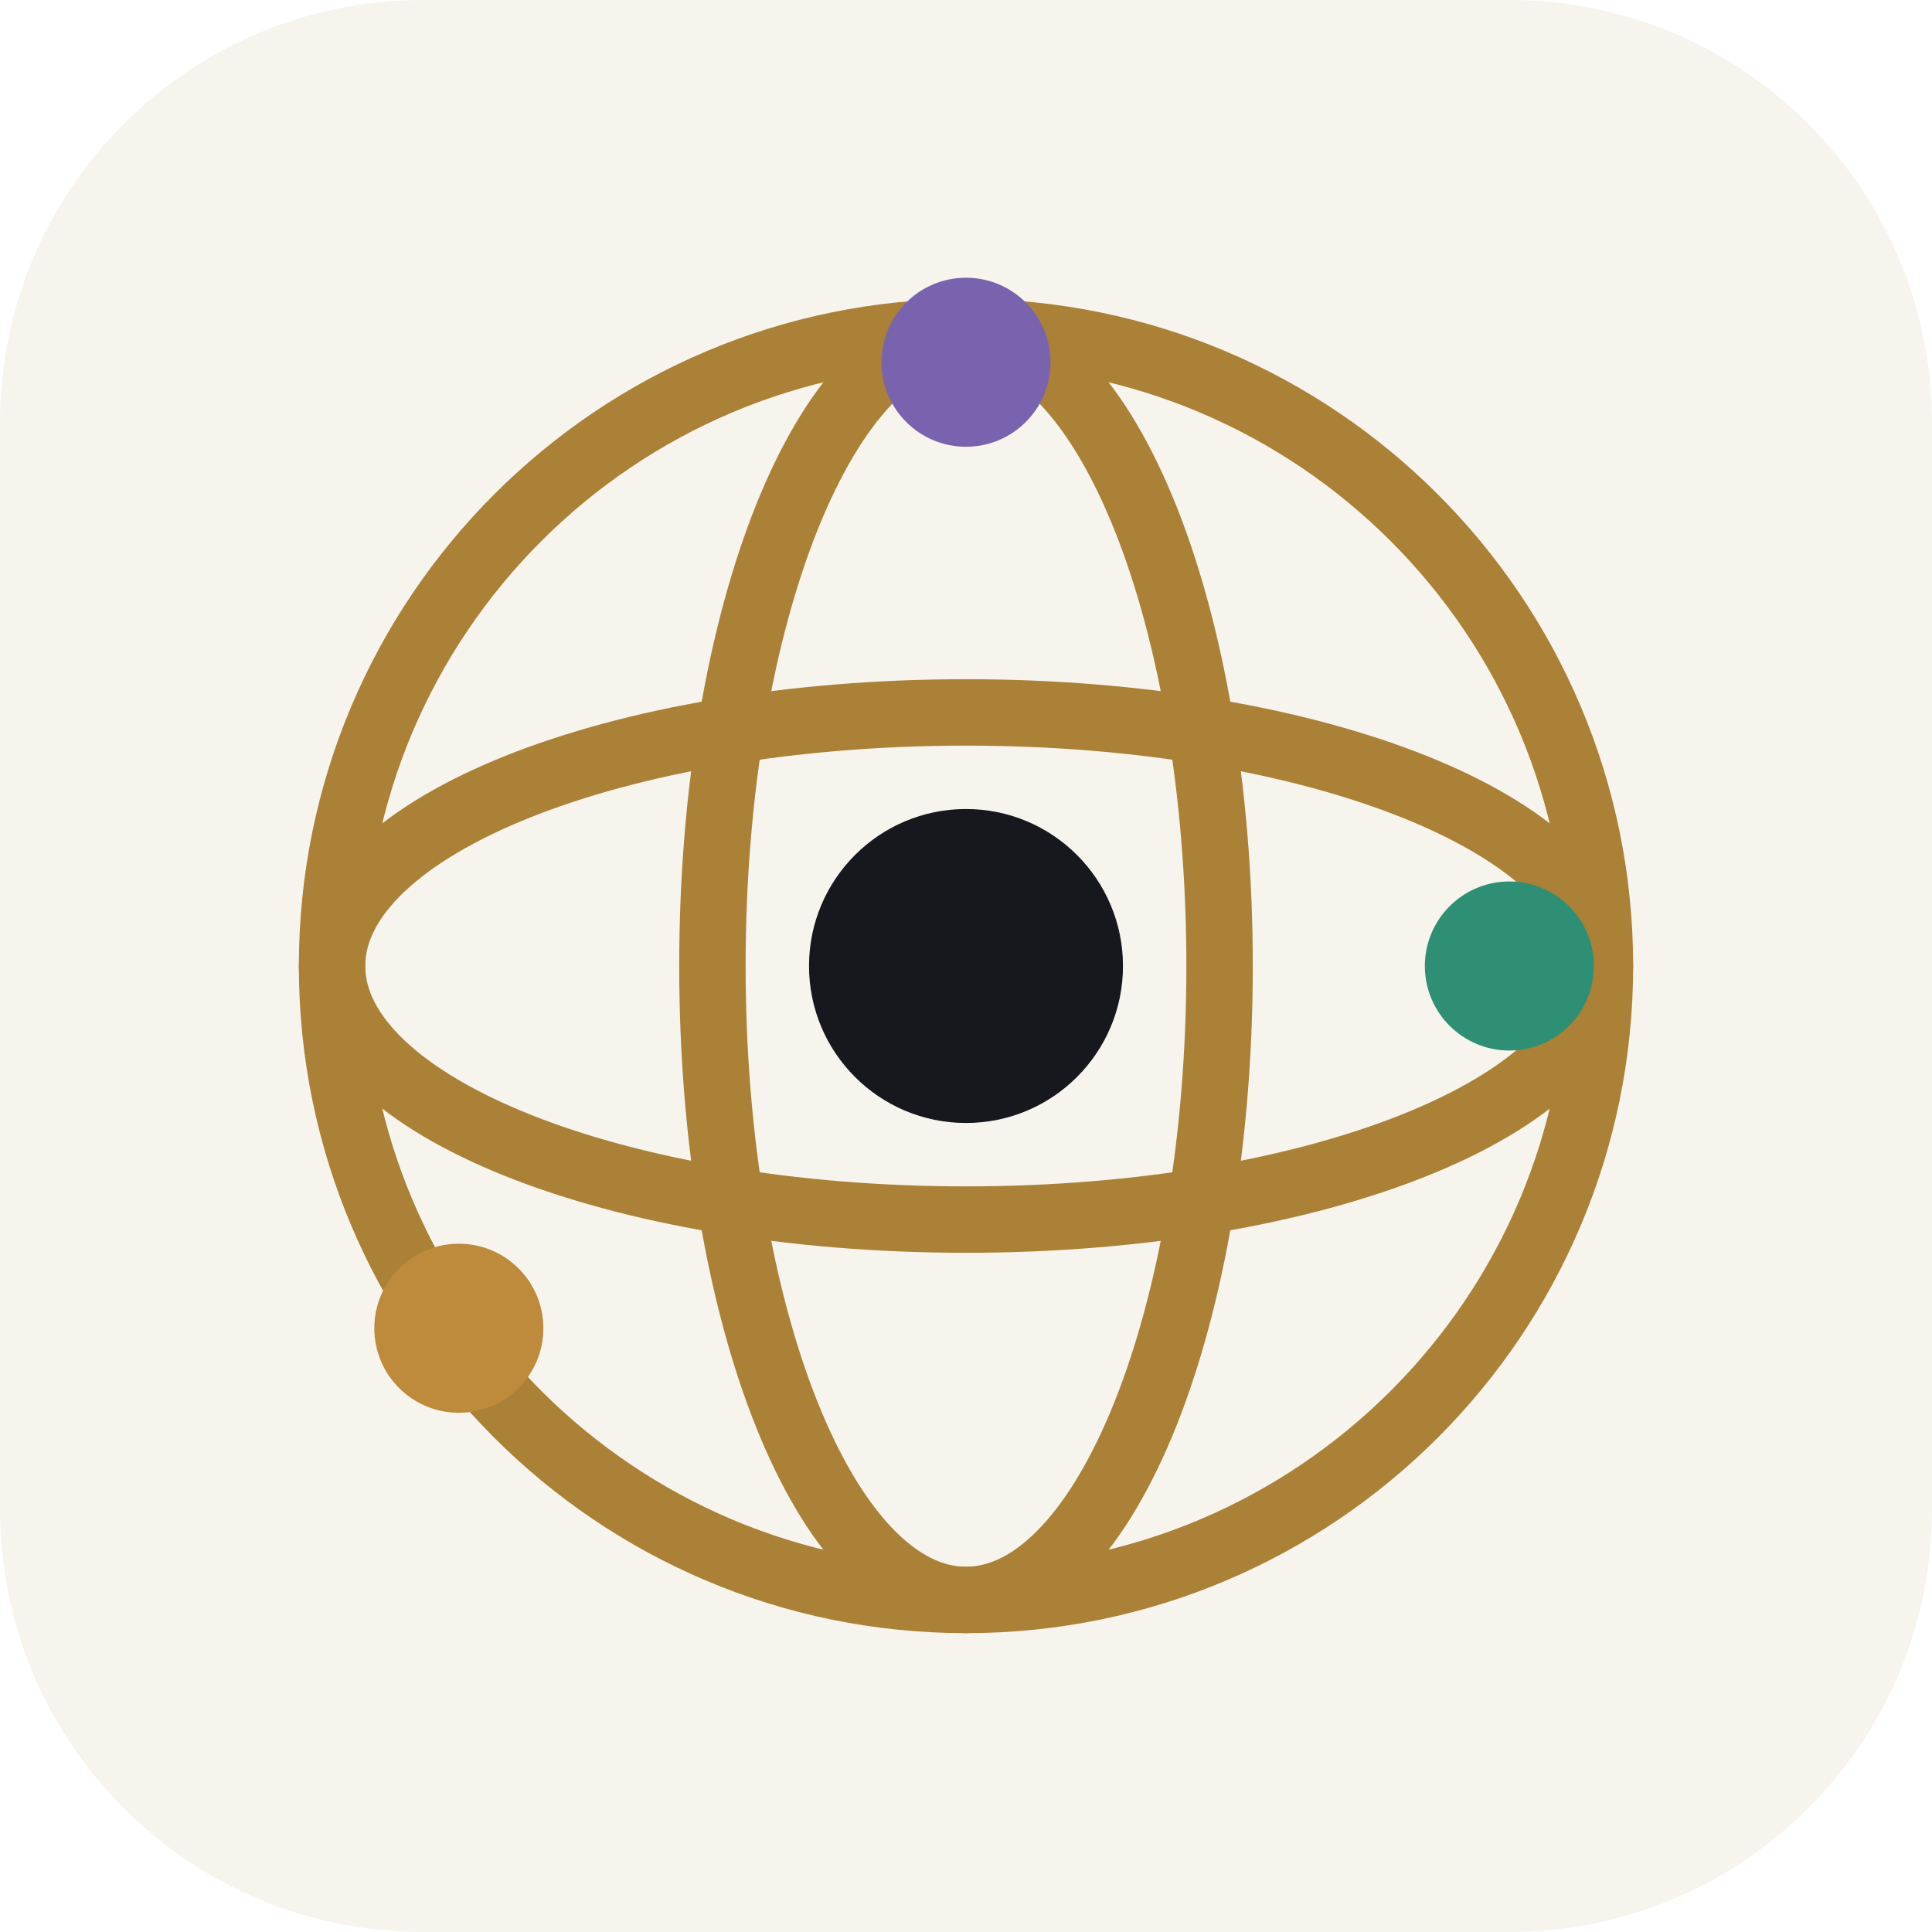
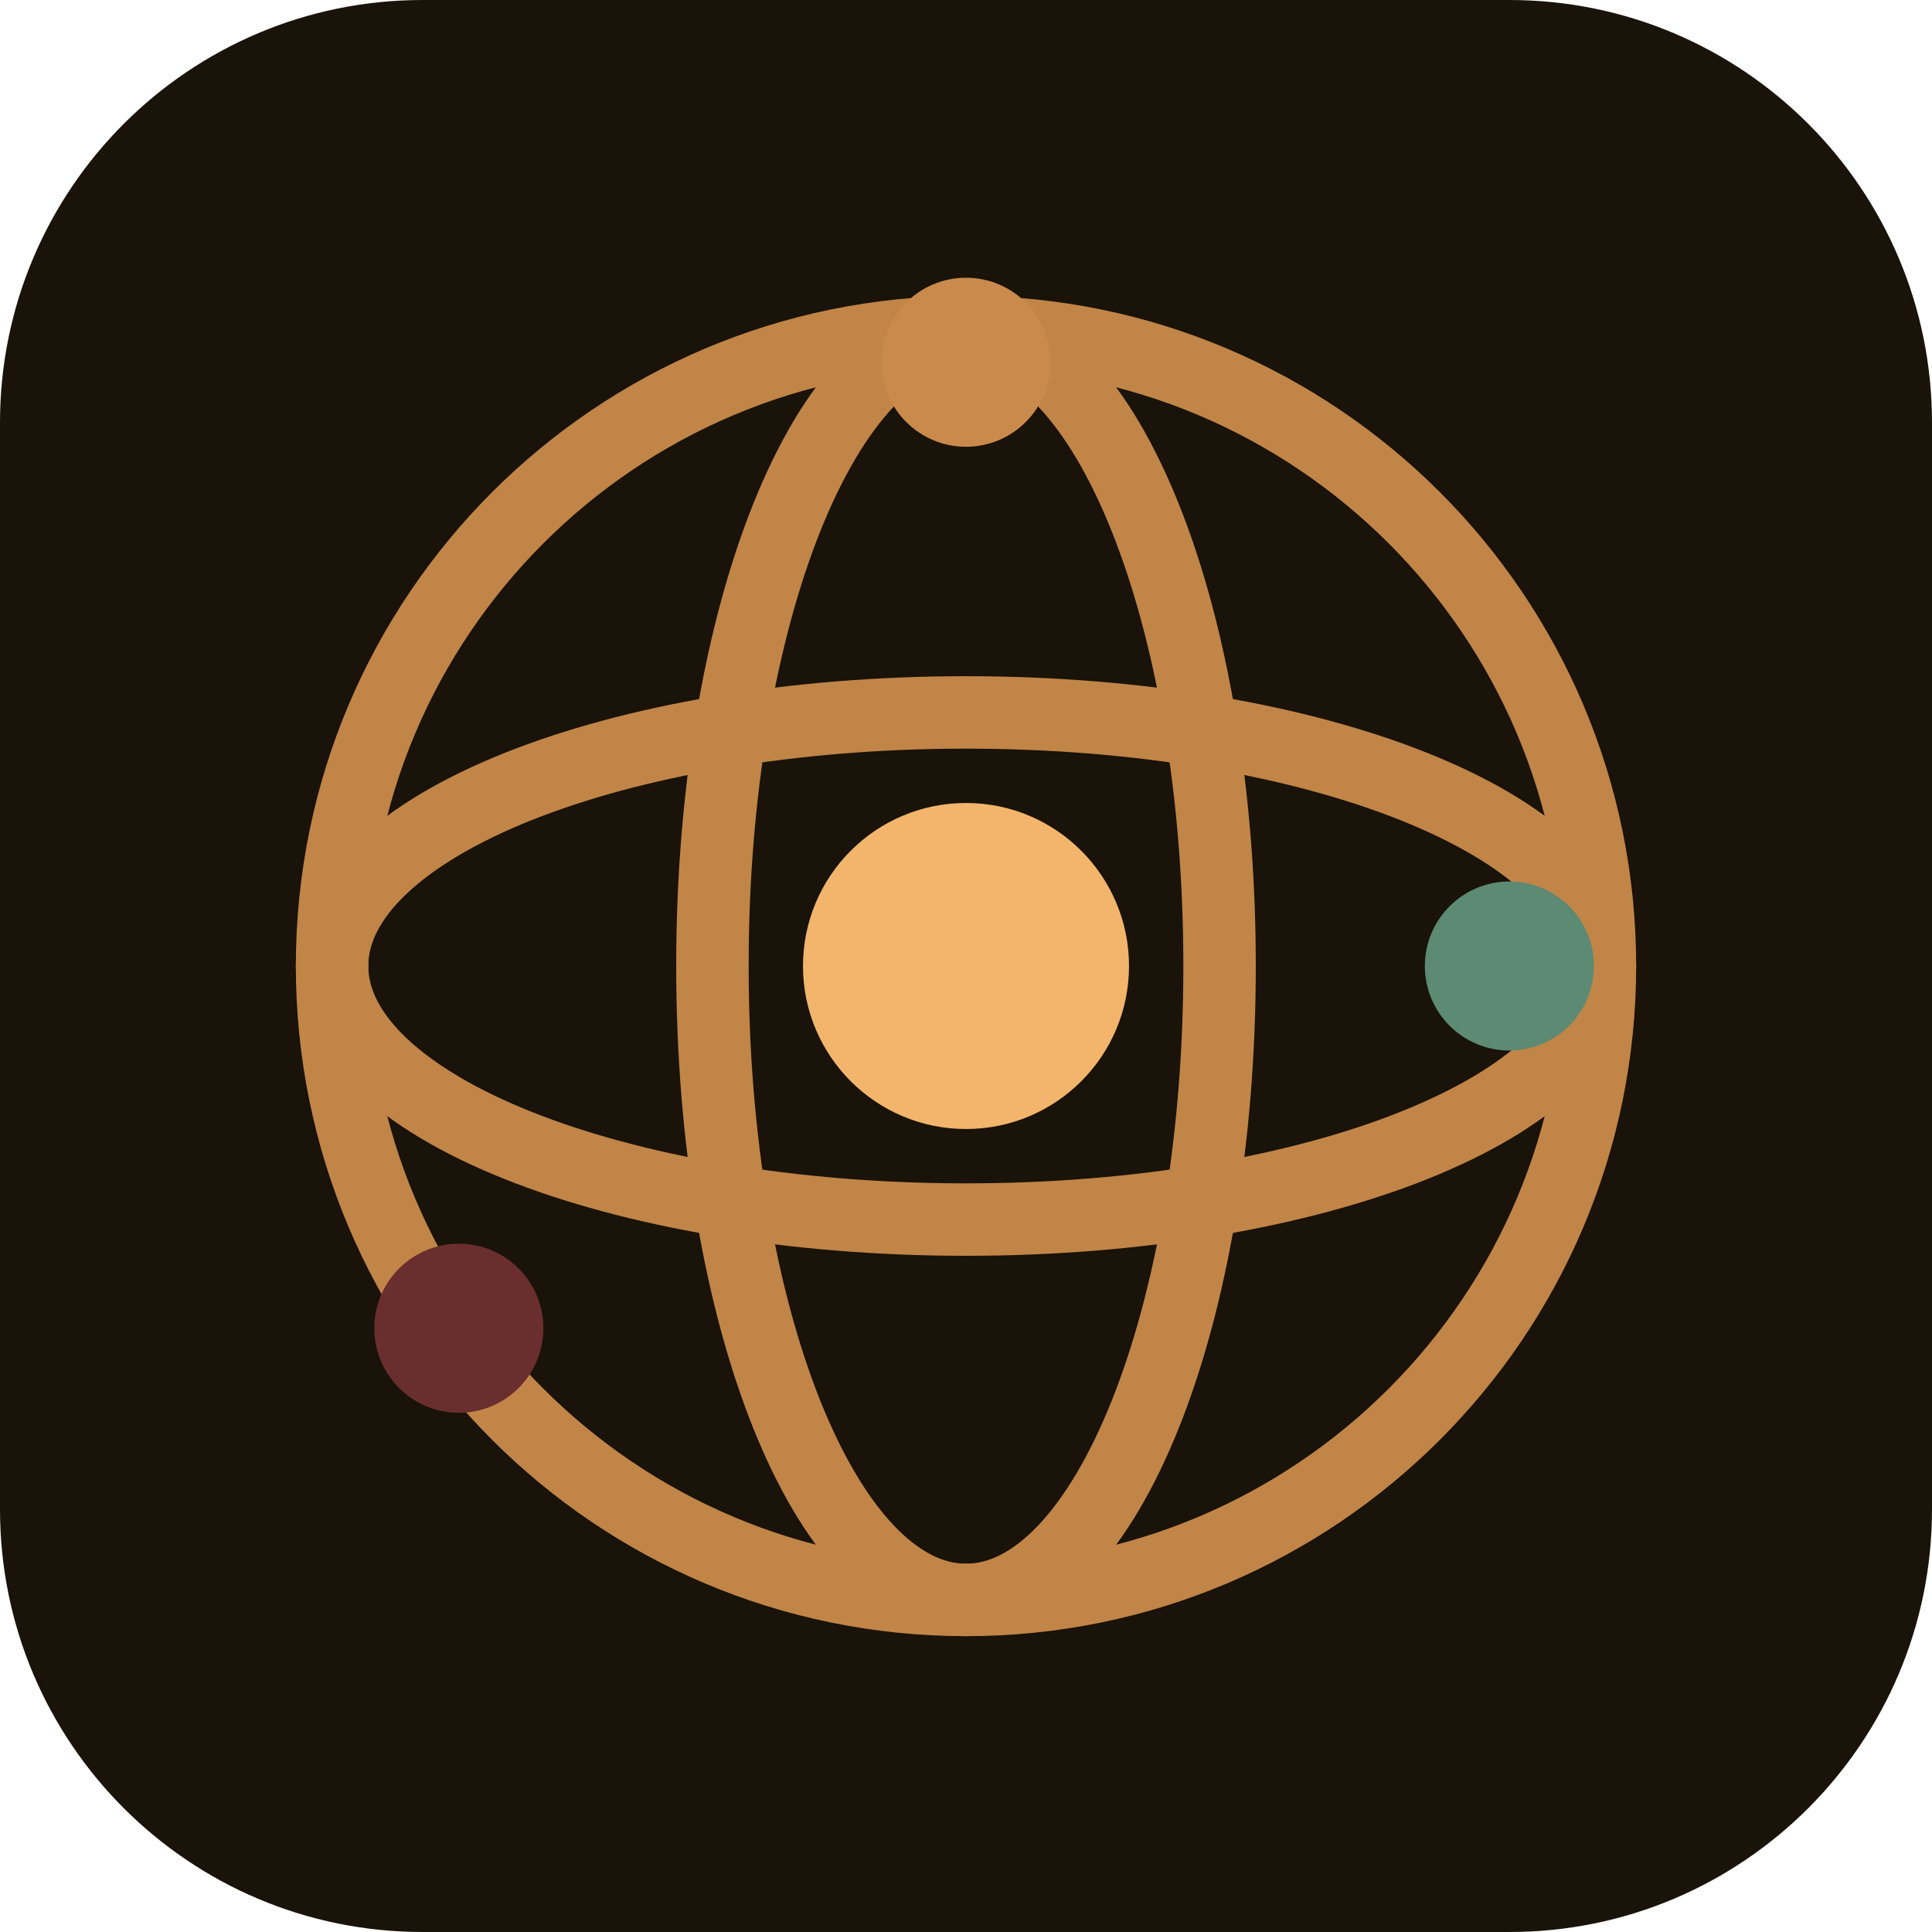
<svg xmlns="http://www.w3.org/2000/svg" viewBox="0 0 32 32">
-   <rect width="32" height="32" rx="7" fill="#F7F4ED" />
-   <g fill="none" stroke="#A67C2E" stroke-width="1.1" opacity="0.95">
+   <rect width="32" height="32" rx="7" fill="#191309" />
+   <g fill="none" stroke="#C98A4B" stroke-width="1.2" opacity="0.95">
    <circle cx="16" cy="16" r="10.5" />
    <ellipse cx="16" cy="16" rx="10.5" ry="4.2" />
    <ellipse cx="16" cy="16" rx="4.2" ry="10.5" />
  </g>
-   <circle cx="16" cy="16" r="2.6" fill="#17181D" />
-   <circle cx="25" cy="16" r="1.4" fill="#2E8F74" />
-   <circle cx="16" cy="6" r="1.4" fill="#7A63AE" />
-   <circle cx="7.6" cy="22" r="1.4" fill="#BE8A3C" />
+   <circle cx="16" cy="16" r="2.7" fill="#F2B56B" />
+   <circle cx="25" cy="16" r="1.4" fill="#5C8A72" />
+   <circle cx="16" cy="6" r="1.4" fill="#C98A4B" />
+   <circle cx="7.6" cy="22" r="1.4" fill="#6B2E2E" />
</svg>
